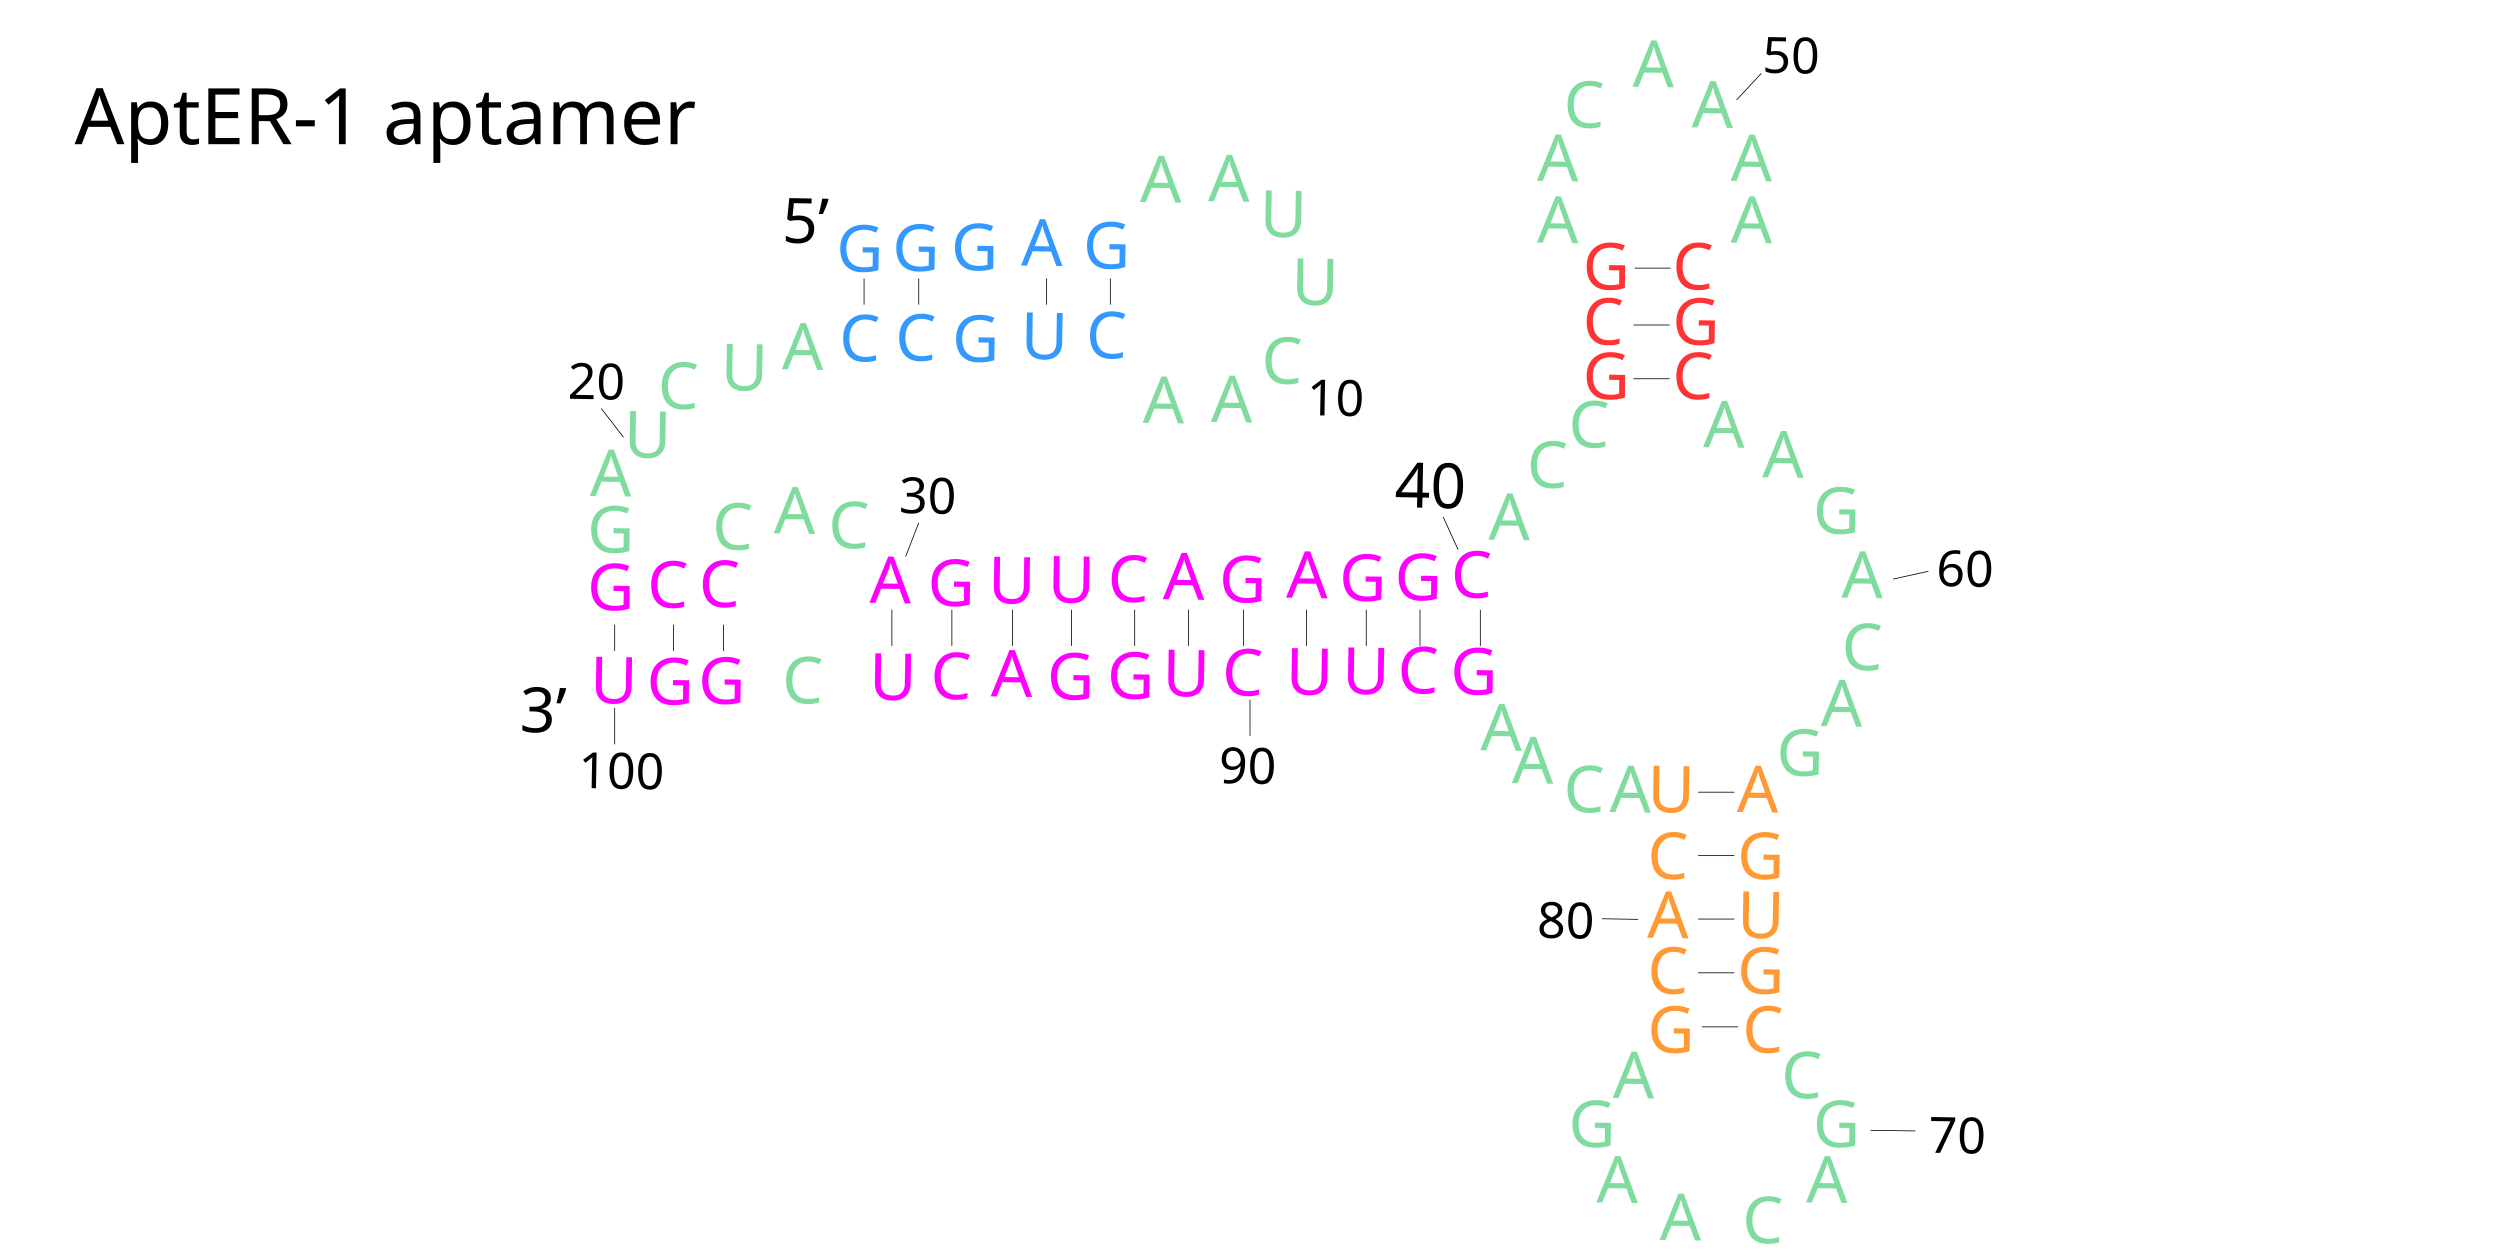
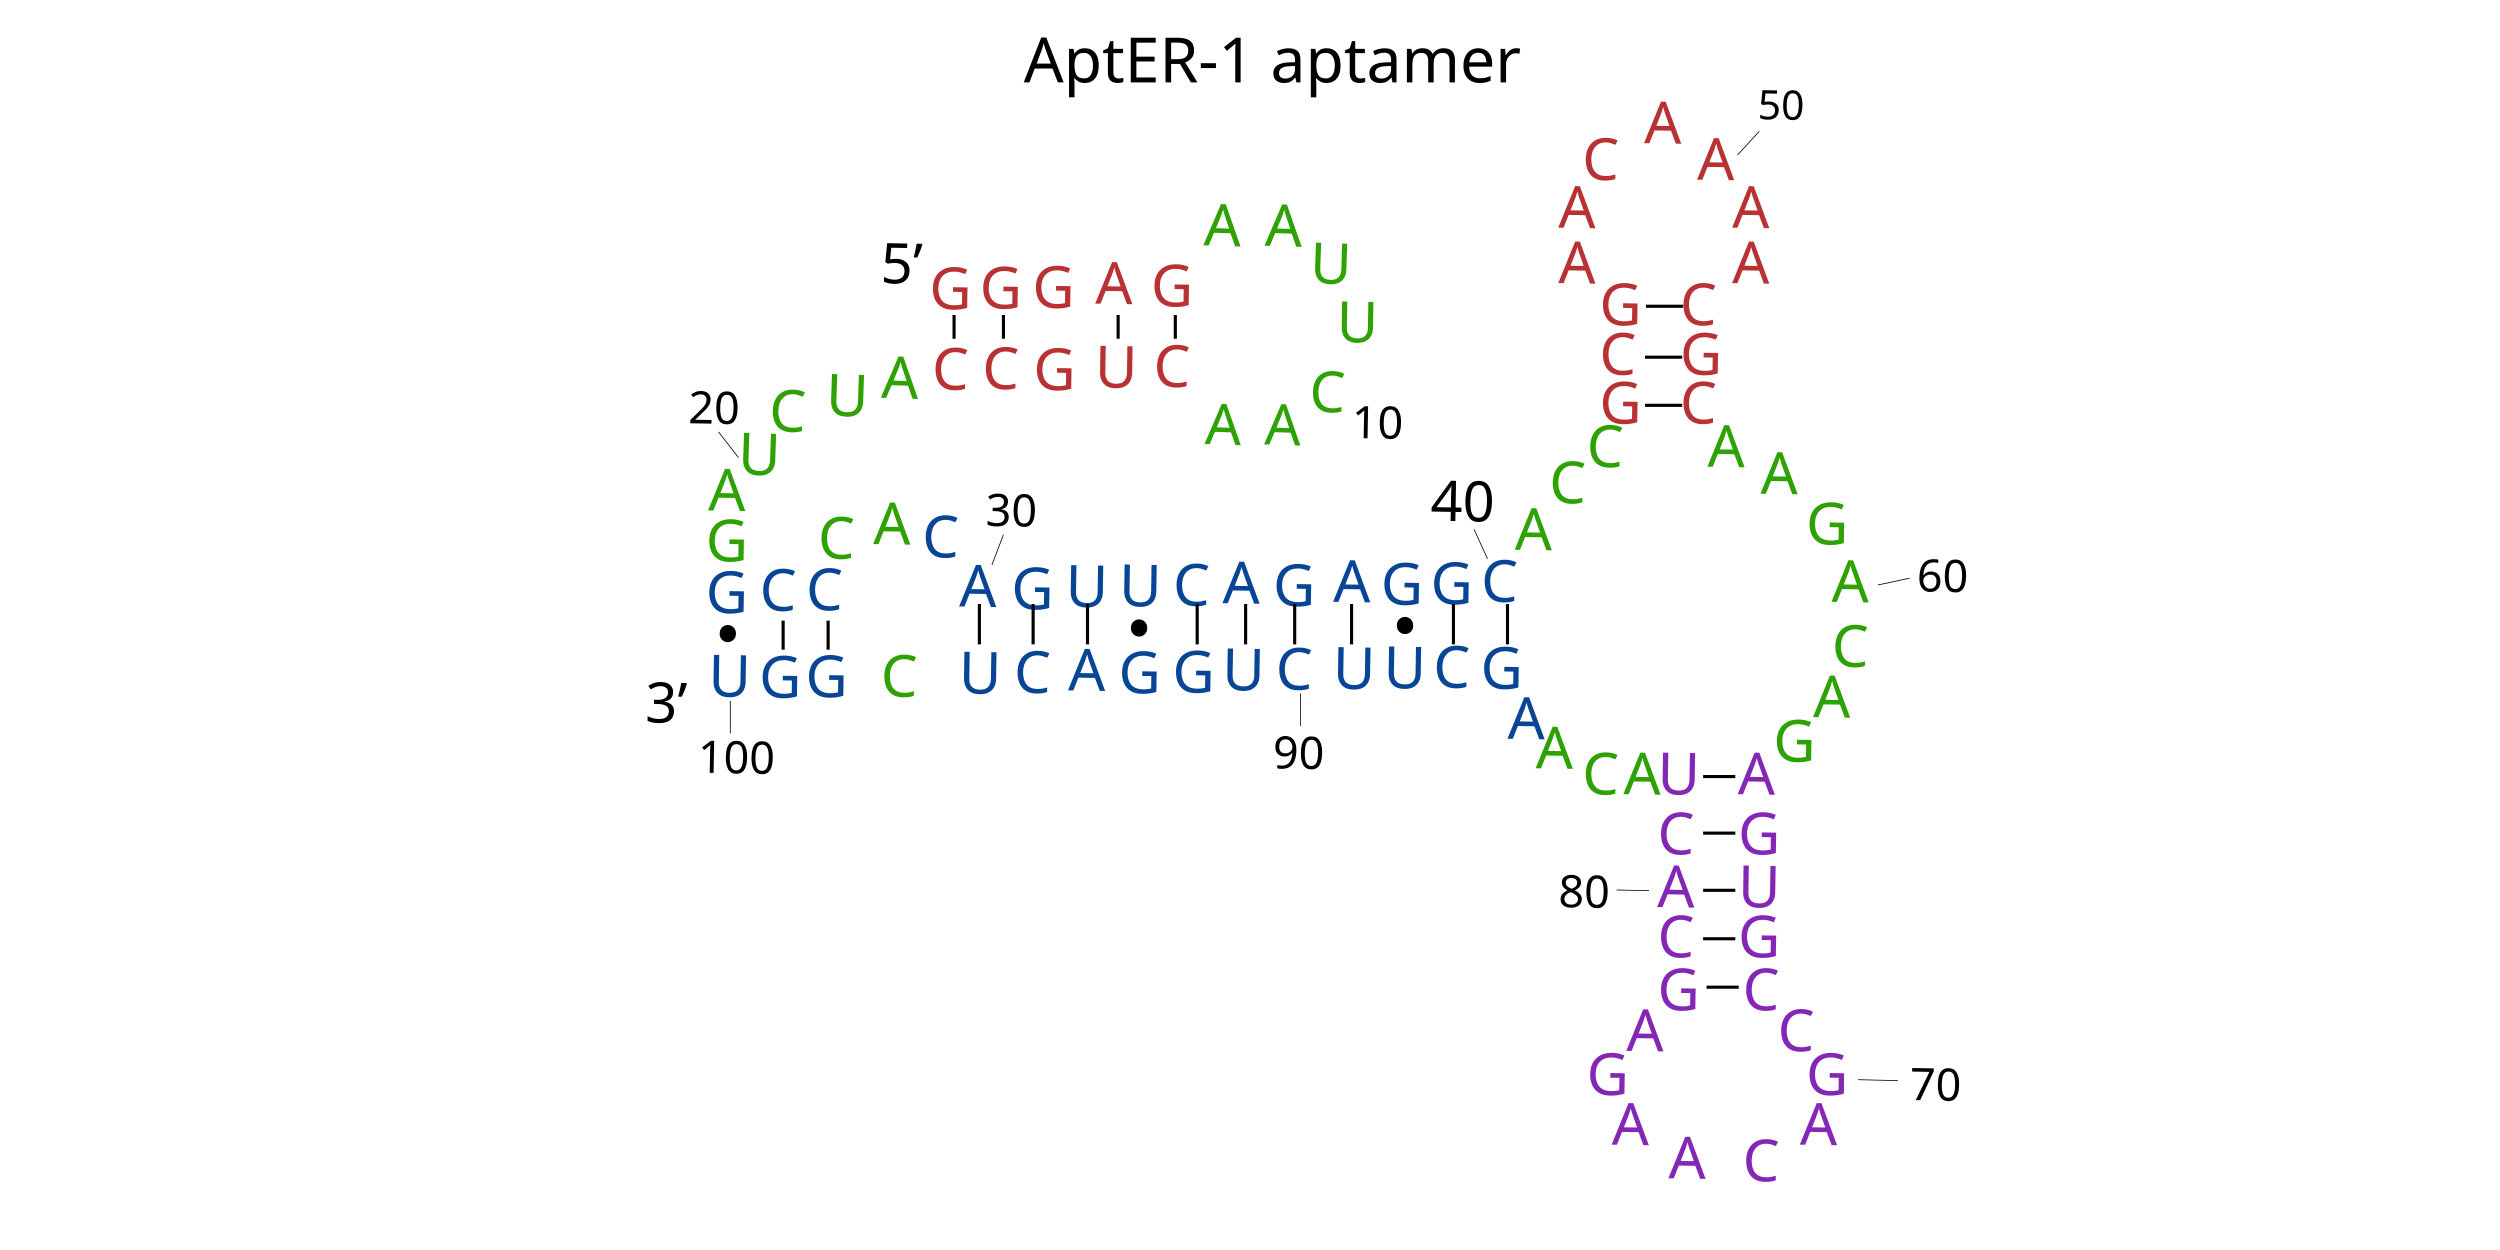
<svg xmlns="http://www.w3.org/2000/svg" version="1.1" id="图层_1" x="0px" y="0px" viewBox="0 0 800 400" style="enable-background:new 0 0 800 400;" xml:space="preserve">
  <style type="text/css">
	.st0{font-family:'ArialMT';}
- 	.st1{font-size:25px;}
- 	.st2{fill:#3399FF;}
- 	.st3{font-size:20.781px;}
- 	.st4{fill:#80DB9E;}
- 	.st5{fill:#FF00FF;}
- 	.st6{fill:#FF9933;}
- 	.st7{fill:#FF3333;}
- 	.st8{font-size:19.992px;}
- 	.st9{font-size:16px;}
- 	.st10{fill:none;stroke:#000000;stroke-width:0.25;stroke-miterlimit:3.05;}
+ 	.st1{font-size:20px;}
+ 	.st2{fill:#B83233;}
+ 	.st3{font-size:18.655px;}
+ 	.st4{fill:#2EA103;}
+ 	.st5{font-size:18.653px;}
+ 	.st6{font-size:18.18px;}
+ 	.st7{fill:#084595;}
+ 	.st8{fill:#8527B5;}
+ 	.st9{font-size:18.181px;}
+ 	.st10{font-size:18.654px;}
+ 	.st11{font-size:17.944px;}
+ 	.st12{font-size:14.361px;}
+ 	.st13{font-size:13.035px;}
+ 	.st14{fill:none;stroke:#000000;stroke-miterlimit:3.05;}
+ 	.st15{fill:none;stroke:#000000;stroke-width:0.25;stroke-miterlimit:3.05;}
+ 	.st16{stroke:#000000;stroke-miterlimit:3.05;}
</style>
-   <text transform="matrix(1 0 0 1 23.8662 46.1373)" class="st0 st1">AptER-1 aptamer</text>
+   <text transform="matrix(1 0 0 1 327.6056 26.3584)" class="st0 st1">AptER-1 aptamer</text>
  <g id="ID000012_00000021093500540814672850000009720021703209572250_">
-     <text transform="matrix(0.9999 1.570652e-02 -1.570652e-02 0.9999 326.7264 84.9469)" class="st2 st0 st3">A</text>
+     <text transform="matrix(0.9999 1.570578e-02 -1.570578e-02 0.9999 350.4579 97.1589)" class="st2 st0 st3">A</text>
  </g>
  <g id="ID000012_00000132067672931027451360000011479076388135863710_">
-     <text transform="matrix(0.9999 1.570652e-02 -1.570652e-02 0.9999 364.7558 64.633)" class="st4 st0 st3">A</text>
+     <text transform="matrix(0.9994 3.349822e-02 -3.349822e-02 0.9994 385.0728 78.4955)" class="st4 st0 st5">A</text>
  </g>
  <g id="ID000012_00000054985700956122577830000009570560941144676793_">
-     <text transform="matrix(0.9999 1.570652e-02 -1.570652e-02 0.9999 386.5586 64.3629)" class="st4 st0 st3">A</text>
+     <text transform="matrix(0.9994 3.349822e-02 -3.349822e-02 0.9994 404.6447 78.6023)" class="st4 st0 st5">A</text>
  </g>
  <g id="ID000012_00000045612272392515664390000008900508439403428013_">
-     <text transform="matrix(0.9999 1.570652e-02 -1.570652e-02 0.9999 365.631 135.2921)" class="st4 st0 st3">A</text>
+     <text transform="matrix(0.9994 3.349822e-02 -3.349822e-02 0.9994 385.4485 142.0936)" class="st4 st0 st6">A</text>
  </g>
  <g id="ID000012_00000102540659324201479700000007974207747874359708_">
-     <text transform="matrix(0.9999 1.570652e-02 -1.570652e-02 0.9999 188.737 158.675)" class="st4 st0 st3">A</text>
+     <text transform="matrix(0.9999 1.570578e-02 -1.570578e-02 0.9999 226.5912 163.3408)" class="st4 st0 st3">A</text>
  </g>
  <g id="ID000012_00000011750827267420706580000004448807019398802333_">
-     <text transform="matrix(0.9999 1.570652e-02 -1.570652e-02 0.9999 250.1758 118.1608)" class="st4 st0 st3">A</text>
+     <text transform="matrix(0.9994 3.349822e-02 -3.349822e-02 0.9994 281.8763 127.2662)" class="st4 st0 st5">A</text>
  </g>
  <g id="ID000012_00000097464393244494472630000014579041625059910032_">
-     <text transform="matrix(0.9999 1.570673e-02 -1.570673e-02 0.9999 247.5836 170.6655)" class="st4 st0 st3">A</text>
+     <text transform="matrix(0.9999 1.570600e-02 -1.570600e-02 0.9999 279.4138 174.1017)" class="st4 st0 st3">A</text>
  </g>
  <g id="ID000012_00000083055374228280450840000001098271801821873846_">
-     <text transform="matrix(0.9999 1.570652e-02 -1.570652e-02 0.9999 317.0209 222.8273)" class="st5 st0 st3">A</text>
+     <text transform="matrix(0.9999 1.570578e-02 -1.570578e-02 0.9999 341.7454 220.927)" class="st7 st0 st3">A</text>
  </g>
  <g id="ID000012_00000175313162815314572210000000188631286839439539_">
-     <text transform="matrix(0.9999 1.570652e-02 -1.570652e-02 0.9999 278.2133 192.8976)" class="st5 st0 st3">A</text>
+     <text transform="matrix(0.9999 1.570578e-02 -1.570578e-02 0.9999 306.9091 194.0611)" class="st7 st0 st3">A</text>
  </g>
  <g id="ID000012_00000070802867267339956770000015363646618547923123_">
-     <text transform="matrix(0.9999 1.570652e-02 -1.570652e-02 0.9999 387.4333 135.0226)" class="st4 st0 st3">A</text>
+     <text transform="matrix(0.9994 3.349822e-02 -3.349822e-02 0.9994 404.524 142.1975)" class="st4 st0 st6">A</text>
  </g>
  <g id="ID000012_00000163780630755816521670000000908869296210700417_">
-     <text transform="matrix(0.9999 1.570652e-02 -1.570652e-02 0.9999 326.5184 114.7963)" class="st2 st0 st3">U</text>
+     <text transform="matrix(0.9999 1.570578e-02 -1.570578e-02 0.9999 350.2705 123.9532)" class="st2 st0 st3">U</text>
  </g>
  <g id="ID000012_00000106136639181711777440000003056053886857141906_">
-     <text transform="matrix(0.9999 1.570652e-02 -1.570652e-02 0.9999 278.0209 223.8627)" class="st5 st0 st3">U</text>
+     <text transform="matrix(0.9999 1.570578e-02 -1.570578e-02 0.9999 306.7362 221.8568)" class="st7 st0 st3">U</text>
  </g>
  <g id="ID000012_00000176735247785063712910000013594111477563919019_">
-     <text transform="matrix(0.9999 1.570652e-02 -1.570652e-02 0.9999 372.0898 191.7355)" class="st5 st0 st3">A</text>
+     <text transform="matrix(0.9999 1.570578e-02 -1.570578e-02 0.9999 391.1771 193.0183)" class="st7 st0 st3">A</text>
  </g>
  <g id="ID000012_00000105393453250781583510000008701109089982788232_">
-     <text transform="matrix(0.9999 1.570652e-02 -1.570652e-02 0.9999 371.8957 222.7006)" class="st5 st0 st3">U</text>
+     <text transform="matrix(0.9999 1.570578e-02 -1.570578e-02 0.9999 391.0032 220.8139)" class="st7 st0 st3">U</text>
  </g>
  <g id="ID000012_00000148648247847815710890000000614154828032241799_">
-     <text transform="matrix(0.9999 1.570652e-02 -1.570652e-02 0.9999 411.5375 191.2462)" class="st5 st0 st3">A</text>
+     <text transform="matrix(0.9999 1.570578e-02 -1.570578e-02 0.9999 426.5888 192.5783)" class="st7 st0 st3">A</text>
  </g>
  <g id="ID000012_00000022521545047880828450000011898290108866488996_">
-     <text transform="matrix(0.9999 1.570652e-02 -1.570652e-02 0.9999 476.2685 172.6908)" class="st4 st0 st3">A</text>
+     <text transform="matrix(0.9999 1.570578e-02 -1.570578e-02 0.9999 484.6935 175.9214)" class="st4 st0 st3">A</text>
  </g>
  <g id="ID000012_00000078036981099366373060000018306788625633953677_">
-     <text transform="matrix(0.9999 1.570652e-02 -1.570652e-02 0.9999 515.0178 259.8284)" class="st4 st0 st3">A</text>
+     <text transform="matrix(0.9999 1.570578e-02 -1.570578e-02 0.9999 519.4761 254.1405)" class="st4 st0 st3">A</text>
  </g>
  <g id="ID000012_00000145739668191862857450000009658813165332128417_">
-     <text transform="matrix(0.9999 1.570652e-02 -1.570652e-02 0.9999 544.9745 143.0832)" class="st4 st0 st3">A</text>
+     <text transform="matrix(0.9999 1.570578e-02 -1.570578e-02 0.9999 546.3685 149.3453)" class="st4 st0 st3">A</text>
  </g>
  <g id="ID000012_00000180341328978048995260000010737045441798051205_">
-     <text transform="matrix(0.9999 1.570652e-02 -1.570652e-02 0.9999 563.8998 152.713)" class="st4 st0 st3">A</text>
+     <text transform="matrix(0.9999 1.570578e-02 -1.570578e-02 0.9999 563.356 157.9892)" class="st4 st0 st3">A</text>
  </g>
  <g id="ID000012_00000148631689054357369570000001133241403643447694_">
-     <text transform="matrix(0.9999 1.570652e-02 -1.570652e-02 0.9999 555.7701 259.8283)" class="st6 st0 st3">A</text>
+     <text transform="matrix(0.9999 1.570578e-02 -1.570578e-02 0.9999 556.0598 254.1408)" class="st8 st0 st3">A</text>
  </g>
  <g id="ID000012_00000040574626054238957790000002815351610295831714_">
-     <text transform="matrix(0.9999 1.570652e-02 -1.570652e-02 0.9999 527.0645 300.0634)" class="st6 st0 st3">A</text>
+     <text transform="matrix(0.9999 1.570578e-02 -1.570578e-02 0.9999 530.2901 290.2581)" class="st8 st0 st3">A</text>
  </g>
  <g id="ID000012_00000084500965772305976070000018086797174497853081_">
-     <text transform="matrix(0.9999 1.570652e-02 -1.570652e-02 0.9999 577.9213 384.7556)" class="st4 st0 st3">A</text>
+     <text transform="matrix(0.9999 1.570578e-02 -1.570578e-02 0.9999 575.9426 366.2814)" class="st8 st0 st3">A</text>
  </g>
  <g id="ID000012_00000154406424464898087940000007174812393692802694_">
-     <text transform="matrix(0.9999 1.570652e-02 -1.570652e-02 0.9999 531.0639 396.7558)" class="st4 st0 st3">A</text>
+     <text transform="matrix(0.9999 1.570578e-02 -1.570578e-02 0.9999 533.8815 377.0547)" class="st8 st0 st3">A</text>
  </g>
  <g id="ID000012_00000023972142363906421500000007365521193353135523_">
-     <text transform="matrix(0.9999 1.570652e-02 -1.570652e-02 0.9999 510.8287 384.7557)" class="st4 st0 st3">A</text>
+     <text transform="matrix(0.9999 1.570578e-02 -1.570578e-02 0.9999 515.7164 366.2818)" class="st8 st0 st3">A</text>
  </g>
  <g id="ID000012_00000048486387710161240860000006035658599224009122_">
-     <text transform="matrix(0.9999 1.570652e-02 -1.570652e-02 0.9999 516.0566 351.326)" class="st4 st0 st3">A</text>
+     <text transform="matrix(0.9999 1.570578e-02 -1.570578e-02 0.9999 520.4109 336.2727)" class="st8 st0 st3">A</text>
  </g>
  <g id="ID000012_00000027596035975171585610000016940279676800718768_">
-     <text transform="matrix(0.9999 1.570652e-02 -1.570652e-02 0.9999 589.2072 191.2458)" class="st4 st0 st3">A</text>
+     <text transform="matrix(0.9999 1.570578e-02 -1.570578e-02 0.9999 586.0743 192.5773)" class="st4 st0 st3">A</text>
  </g>
  <g id="ID000012_00000147906658684429368180000008047710875734042022_">
-     <text transform="matrix(0.9999 1.570652e-02 -1.570652e-02 0.9999 582.6271 232.351)" class="st4 st0 st3">A</text>
+     <text transform="matrix(0.9999 1.570578e-02 -1.570578e-02 0.9999 580.166 229.4759)" class="st4 st0 st3">A</text>
  </g>
  <g id="ID000012_00000038393519729836916700000003720723836672754057_">
-     <text transform="matrix(0.9999 1.570652e-02 -1.570652e-02 0.9999 491.798 77.6319)" class="st4 st0 st3">A</text>
+     <text transform="matrix(0.9999 1.570578e-02 -1.570578e-02 0.9999 498.634 90.5918)" class="st2 st0 st3">A</text>
  </g>
  <g id="ID000012_00000139980042973744106400000014518167469960837563_">
-     <text transform="matrix(0.9999 1.570652e-02 -1.570652e-02 0.9999 473.7004 240.0683)" class="st4 st0 st3">A</text>
+     <text transform="matrix(0.9999 1.570578e-02 -1.570578e-02 0.9999 482.3878 236.4034)" class="st7 st0 st3">A</text>
  </g>
  <g id="ID000012_00000007427726896780468570000007379846958977883042_">
-     <text transform="matrix(0.9999 1.570652e-02 -1.570652e-02 0.9999 483.7566 250.5838)" class="st4 st0 st3">A</text>
+     <text transform="matrix(0.9999 1.570578e-02 -1.570578e-02 0.9999 491.4155 245.8423)" class="st4 st0 st3">A</text>
  </g>
  <g id="ID000012_00000080164849890602282340000001385771867523368103_">
-     <text transform="matrix(0.9999 1.570652e-02 -1.570652e-02 0.9999 491.798 57.8672)" class="st4 st0 st3">A</text>
+     <text transform="matrix(0.9999 1.570578e-02 -1.570578e-02 0.9999 498.6334 72.8498)" class="st2 st0 st3">A</text>
  </g>
  <g id="ID000012_00000168807620601593704270000006252177654165165952_">
-     <text transform="matrix(0.9999 1.570652e-02 -1.570652e-02 0.9999 541.286 40.7528)" class="st4 st0 st3">A</text>
+     <text transform="matrix(0.9999 1.570578e-02 -1.570578e-02 0.9999 543.0559 57.4875)" class="st2 st0 st3">A</text>
  </g>
  <g id="ID000012_00000074417421649161880400000018402079233908837823_">
-     <text transform="matrix(0.9999 1.570652e-02 -1.570652e-02 0.9999 553.7816 77.6317)" class="st4 st0 st3">A</text>
+     <text transform="matrix(0.9999 1.570578e-02 -1.570578e-02 0.9999 554.2737 90.5916)" class="st2 st0 st3">A</text>
  </g>
  <g id="ID000012_00000103967645952971461840000017603305171440670377_">
-     <text transform="matrix(0.9999 1.570652e-02 -1.570652e-02 0.9999 553.7819 57.8668)" class="st4 st0 st3">A</text>
+     <text transform="matrix(0.9999 1.570578e-02 -1.570578e-02 0.9999 554.274 72.8507)" class="st2 st0 st3">A</text>
  </g>
  <g id="ID000012_00000173871055422182794950000002079122523625100723_">
-     <text transform="matrix(0.9999 1.570652e-02 -1.570652e-02 0.9999 522.3862 27.7495)" class="st4 st0 st3">A</text>
+     <text transform="matrix(0.9999 1.570578e-02 -1.570578e-02 0.9999 526.0927 45.8149)" class="st2 st0 st3">A</text>
  </g>
  <g id="ID000012_00000082353647280204452290000012685698494106059414_">
-     <text transform="matrix(0.9999 1.570652e-02 -1.570652e-02 0.9999 411.3429 222.2113)" class="st5 st0 st3">U</text>
+     <text transform="matrix(0.9999 1.570578e-02 -1.570578e-02 0.9999 426.4139 220.3744)" class="st7 st0 st3">U</text>
  </g>
  <g id="ID000012_00000096045611982564775240000006244056760855400323_">
-     <text transform="matrix(0.9999 1.570652e-02 -1.570652e-02 0.9999 188.7369 224.9691)" class="st5 st0 st3">U</text>
+     <text transform="matrix(0.9999 1.570578e-02 -1.570578e-02 0.9999 226.5901 222.8501)" class="st7 st0 st3">U</text>
  </g>
  <g id="ID000012_00000128477645211230180060000013914535679228930238_">
-     <text transform="matrix(0.9999 1.570652e-02 -1.570652e-02 0.9999 316.0729 192.9828)" class="st5 st0 st3">U</text>
+     <text transform="matrix(0.9999 1.570578e-02 -1.570578e-02 0.9999 340.8936 194.1369)" class="st7 st0 st3">U</text>
  </g>
  <g id="ID000012_00000106110097243124326750000010297025148296731809_">
-     <text transform="matrix(0.9999 1.570652e-02 -1.570652e-02 0.9999 335.1315 192.7465)" class="st5 st0 st3">U</text>
+     <text transform="matrix(0.9999 1.570578e-02 -1.570578e-02 0.9999 358.0035 193.9251)" class="st7 st0 st3">U</text>
  </g>
  <g id="ID000012_00000146501438331710664160000007063352649551110328_">
-     <text transform="matrix(0.9999 1.570652e-02 -1.570652e-02 0.9999 402.9814 75.7289)" class="st4 st0 st3">U</text>
+     <text transform="matrix(0.9994 3.349822e-02 -3.349822e-02 0.9994 419.0467 90.572)" class="st4 st0 st6">U</text>
  </g>
  <g id="ID000012_00000124862926364769814560000003017154155727080094_">
-     <text transform="matrix(0.9999 1.570652e-02 -1.570652e-02 0.9999 413.1338 97.4872)" class="st4 st0 st3">U</text>
+     <text transform="matrix(0.9999 1.570578e-02 -1.570578e-02 0.9999 427.6438 109.4323)" class="st4 st0 st9">U</text>
  </g>
  <g id="ID000012_00000048499909563662482270000012652416764521858235_">
-     <text transform="matrix(0.9999 1.570652e-02 -1.570652e-02 0.9999 230.5069 124.8385)" class="st4 st0 st3">U</text>
+     <text transform="matrix(0.9994 3.349822e-02 -3.349822e-02 0.9994 264.1175 132.945)" class="st4 st0 st5">U</text>
  </g>
  <g id="ID000012_00000029019563798569252500000002649926104508290745_">
-     <text transform="matrix(0.9999 1.570652e-02 -1.570652e-02 0.9999 199.5444 146.3528)" class="st4 st0 st3">U</text>
+     <text transform="matrix(0.9994 3.349822e-02 -3.349822e-02 0.9994 235.9841 151.7602)" class="st4 st0 st5">U</text>
  </g>
  <g id="ID000012_00000093871016117578977290000012676829185224800654_">
-     <text transform="matrix(0.9999 1.570652e-02 -1.570652e-02 0.9999 267.4911 86.7957)" class="st2 st0 st3">G</text>
+     <text transform="matrix(0.9999 1.570578e-02 -1.570578e-02 0.9999 297.2847 98.8177)" class="st2 st0 st3">G</text>
  </g>
  <g id="ID000012_00000042014447992952428390000011462974102182404528_">
-     <text transform="matrix(0.9999 1.570652e-02 -1.570652e-02 0.9999 187.7784 195.1329)" class="st5 st0 st3">G</text>
+     <text transform="matrix(0.9999 1.570578e-02 -1.570578e-02 0.9999 225.7299 196.0677)" class="st7 st0 st3">G</text>
  </g>
  <g id="ID000012_00000098941476960349665630000014624801992627879077_">
-     <text transform="matrix(0.9999 1.570652e-02 -1.570652e-02 0.9999 429.3996 221.9877)" class="st5 st0 st3">U</text>
+     <text transform="matrix(0.9999 1.570578e-02 -1.570578e-02 0.9999 442.6222 220.1739)" class="st7 st0 st3">U</text>
  </g>
  <g id="ID000012_00000108988098042604774470000009732027818259498652_">
-     <text transform="matrix(0.9999 1.570652e-02 -1.570652e-02 0.9999 527.0639 259.8285)" class="st6 st0 st3">U</text>
+     <text transform="matrix(0.9999 1.570578e-02 -1.570578e-02 0.9999 530.291 254.1404)" class="st8 st0 st3">U</text>
  </g>
  <g id="ID000012_00000087410321717118434090000004292947926885038250_">
-     <text transform="matrix(0.9999 1.570652e-02 -1.570652e-02 0.9999 555.7701 300.0638)" class="st6 st0 st3">U</text>
+     <text transform="matrix(0.9999 1.570578e-02 -1.570578e-02 0.9999 556.0579 290.2585)" class="st8 st0 st3">U</text>
  </g>
  <g id="ID000012_00000061460748910076666660000000905632655508522130_">
-     <text transform="matrix(0.9999 1.570652e-02 -1.570652e-02 0.9999 428.4425 192.1519)" class="st5 st0 st3">G</text>
+     <text transform="matrix(0.9999 1.570578e-02 -1.570578e-02 0.9999 441.7635 193.3914)" class="st7 st0 st3">G</text>
  </g>
  <g id="ID000012_00000152956244489376356550000016062129415075494047_">
-     <text transform="matrix(0.9999 1.570652e-02 -1.570652e-02 0.9999 296.7135 193.7843)" class="st5 st0 st3">G</text>
+     <text transform="matrix(0.9999 1.570578e-02 -1.570578e-02 0.9999 323.5159 194.8572)" class="st7 st0 st3">G</text>
  </g>
  <g id="ID000012_00000042706047354435046010000001514148733059507856_">
-     <text transform="matrix(0.9999 1.570652e-02 -1.570652e-02 0.9999 334.9289 223.7203)" class="st5 st0 st3">G</text>
+     <text transform="matrix(0.9999 1.570578e-02 -1.570578e-02 0.9999 357.8207 221.7289)" class="st7 st0 st3">G</text>
  </g>
  <g id="ID000012_00000183968858526262581880000015982693414547084975_">
-     <text transform="matrix(0.9999 1.570652e-02 -1.570652e-02 0.9999 285.4324 86.5736)" class="st2 st0 st3">G</text>
+     <text transform="matrix(0.9999 1.570578e-02 -1.570578e-02 0.9999 313.3894 98.6189)" class="st2 st0 st3">G</text>
  </g>
  <g id="ID000012_00000036251742989430701230000011125545602058540193_">
-     <text transform="matrix(0.9999 1.570652e-02 -1.570652e-02 0.9999 206.8019 225.3067)" class="st5 st0 st3">G</text>
+     <text transform="matrix(0.9999 1.570578e-02 -1.570578e-02 0.9999 242.8066 223.1527)" class="st7 st0 st3">G</text>
  </g>
  <g id="ID000012_00000034773173466188759930000001961716681531748796_">
-     <text transform="matrix(0.9999 1.570652e-02 -1.570652e-02 0.9999 187.7776 176.6979)" class="st4 st0 st3">G</text>
+     <text transform="matrix(0.9999 1.570578e-02 -1.570578e-02 0.9999 225.7296 179.5187)" class="st4 st0 st3">G</text>
  </g>
  <g id="ID000012_00000077322035436537321220000016325013725979344054_">
-     <text transform="matrix(0.9999 1.570555e-02 -1.570555e-02 0.9999 304.2139 86.3451)" class="st2 st0 st3">G</text>
+     <text transform="matrix(0.9999 1.570483e-02 -1.570483e-02 0.9999 330.2489 98.4133)" class="st2 st0 st3">G</text>
  </g>
  <g id="ID000012_00000094613475685443247000000002878384736029451710_">
-     <text transform="matrix(0.9999 1.570652e-02 -1.570652e-02 0.9999 346.4677 85.818)" class="st2 st0 st3">G</text>
+     <text transform="matrix(0.9999 1.570578e-02 -1.570578e-02 0.9999 368.1783 97.9403)" class="st2 st0 st3">G</text>
  </g>
  <g id="ID000012_00000085943371460680216140000005932345951330783676_">
-     <text transform="matrix(0.9999 1.570652e-02 -1.570652e-02 0.9999 304.5709 115.6301)" class="st2 st0 st3">G</text>
+     <text transform="matrix(0.9999 1.570578e-02 -1.570578e-02 0.9999 330.5698 124.7015)" class="st2 st0 st3">G</text>
  </g>
  <g id="ID000012_00000170982791038403875100000004728156430366961050_">
-     <text transform="matrix(0.9999 1.570652e-02 -1.570652e-02 0.9999 347.411 114.5375)" class="st2 st0 st3">C</text>
+     <text transform="matrix(0.9999 1.570578e-02 -1.570578e-02 0.9999 369.0255 123.7204)" class="st2 st0 st3">C</text>
  </g>
  <g id="ID000012_00000145740116174098186920000016127961477812618174_">
-     <text transform="matrix(0.9999 1.570652e-02 -1.570652e-02 0.9999 286.3759 115.2934)" class="st2 st0 st3">C</text>
+     <text transform="matrix(0.9999 1.570578e-02 -1.570578e-02 0.9999 314.2366 124.3991)" class="st2 st0 st3">C</text>
  </g>
  <g id="ID000012_00000060031480957553234700000001475188418916410791_">
-     <text transform="matrix(0.9999 1.570652e-02 -1.570652e-02 0.9999 268.4364 115.5155)" class="st2 st0 st3">C</text>
+     <text transform="matrix(0.9999 1.570578e-02 -1.570578e-02 0.9999 298.1328 124.5983)" class="st2 st0 st3">C</text>
  </g>
  <g id="ID000012_00000018229117757912820790000002265678235927235764_">
-     <text transform="matrix(0.9999 1.570652e-02 -1.570652e-02 0.9999 297.6711 223.6195)" class="st5 st0 st3">C</text>
+     <text transform="matrix(0.9999 1.570578e-02 -1.570578e-02 0.9999 324.3756 221.6382)" class="st7 st0 st3">C</text>
  </g>
  <g id="ID000012_00000162319315841853678010000001147191167837061011_">
-     <text transform="matrix(0.9999 1.570652e-02 -1.570652e-02 0.9999 446.1747 191.9337)" class="st5 st0 st3">G</text>
+     <text transform="matrix(0.9999 1.570578e-02 -1.570578e-02 0.9999 457.6796 193.1956)" class="st7 st0 st3">G</text>
  </g>
  <g id="ID000012_00000074407775032738523320000006931889348513986981_">
-     <text transform="matrix(0.9999 1.570652e-02 -1.570652e-02 0.9999 447.1317 221.7694)" class="st5 st0 st3">C</text>
+     <text transform="matrix(0.9999 1.570578e-02 -1.570578e-02 0.9999 458.5394 219.9775)" class="st7 st0 st3">C</text>
  </g>
  <g id="ID000012_00000051371937134520492680000013435247981000366221_">
-     <text transform="matrix(0.9999 1.570652e-02 -1.570652e-02 0.9999 390.0146 192.628)" class="st5 st0 st3">G</text>
+     <text transform="matrix(0.9999 1.570578e-02 -1.570578e-02 0.9999 407.2681 193.819)" class="st7 st0 st3">G</text>
  </g>
  <g id="ID000012_00000101800537264266088800000014739217833304967318_">
-     <text transform="matrix(0.9999 1.570652e-02 -1.570652e-02 0.9999 390.9699 222.4643)" class="st5 st0 st3">C</text>
+     <text transform="matrix(0.9999 1.570578e-02 -1.570578e-02 0.9999 408.1259 220.6004)" class="st7 st0 st3">C</text>
  </g>
  <g id="ID000012_00000139261976799858268630000012072642026526382758_">
-     <text transform="matrix(0.9999 1.570652e-02 -1.570652e-02 0.9999 207.0026 194.3334)" class="st5 st0 st3">C</text>
+     <text transform="matrix(0.9999 1.570578e-02 -1.570578e-02 0.9999 242.9865 195.3488)" class="st7 st0 st3">C</text>
  </g>
  <g id="ID000012_00000108299291471968519220000012372013138808590739_">
-     <text transform="matrix(0.9999 1.570652e-02 -1.570652e-02 0.9999 223.3229 225.1026)" class="st5 st0 st3">G</text>
+     <text transform="matrix(0.9999 1.570578e-02 -1.570578e-02 0.9999 257.6375 222.9691)" class="st7 st0 st3">G</text>
  </g>
  <g id="ID000012_00000069379720476724094530000002189433474120831113_">
-     <text transform="matrix(0.9999 1.570652e-02 -1.570652e-02 0.9999 223.5265 194.1283)" class="st5 st0 st3">C</text>
+     <text transform="matrix(0.9999 1.570578e-02 -1.570578e-02 0.9999 257.8199 195.1643)" class="st7 st0 st3">C</text>
  </g>
  <g id="ID000012_00000171689038546232096120000010269250086627863689_">
-     <text transform="matrix(0.9999 1.570652e-02 -1.570652e-02 0.9999 463.9948 222.1227)" class="st5 st0 st3">G</text>
+     <text transform="matrix(0.9999 1.570578e-02 -1.570578e-02 0.9999 473.6769 220.2949)" class="st7 st0 st3">G</text>
  </g>
  <g id="ID000012_00000016053795274553098160000003787188113112400558_">
-     <text transform="matrix(0.9999 1.570652e-02 -1.570652e-02 0.9999 506.3529 127.5863)" class="st7 st0 st3">G</text>
+     <text transform="matrix(0.9999 1.570578e-02 -1.570578e-02 0.9999 511.6999 135.4339)" class="st2 st0 st3">G</text>
  </g>
  <g id="ID000012_00000057138652914888409500000000394489562603460485_">
-     <text transform="matrix(0.9999 1.570652e-02 -1.570652e-02 0.9999 580.0052 170.6651)" class="st4 st0 st3">G</text>
+     <text transform="matrix(0.9999 1.570578e-02 -1.570578e-02 0.9999 577.8137 174.1035)" class="st4 st0 st3">G</text>
  </g>
  <g id="ID000012_00000153706260754761126190000000139124760446151869_">
-     <text transform="matrix(0.9999 1.570652e-02 -1.570652e-02 0.9999 535.0586 110.1739)" class="st7 st0 st3">G</text>
+     <text transform="matrix(0.9999 1.570578e-02 -1.570578e-02 0.9999 537.4672 119.8039)" class="st2 st0 st3">G</text>
  </g>
  <g id="ID000012_00000013890676483921731570000004393029308380572045_">
-     <text transform="matrix(0.9999 1.570652e-02 -1.570652e-02 0.9999 568.3511 248.1157)" class="st4 st0 st3">G</text>
+     <g>
+       <text transform="matrix(0.9999 1.570578e-02 -1.570578e-02 0.9999 567.3522 243.627)" class="st4 st0 st3">G</text>
+     </g>
  </g>
  <g id="ID000012_00000120554500352052206650000000491639045032136081_">
-     <text transform="matrix(0.9999 1.570652e-02 -1.570652e-02 0.9999 555.77 281.1572)" class="st6 st0 st3">G</text>
+     <text transform="matrix(0.9999 1.570578e-02 -1.570578e-02 0.9999 556.0588 273.2872)" class="st8 st0 st3">G</text>
  </g>
  <g id="ID000012_00000063627376978890872580000001103020912242174345_">
-     <text transform="matrix(0.9999 1.570652e-02 -1.570652e-02 0.9999 464.196 191.1488)" class="st5 st0 st3">C</text>
+     <text transform="matrix(0.9999 1.570578e-02 -1.570578e-02 0.9999 473.8568 192.4901)" class="st7 st0 st3">C</text>
  </g>
  <g id="ID000012_00000140015823732727061290000010248352135233631105_">
-     <text transform="matrix(0.9999 1.570652e-02 -1.570652e-02 0.9999 500.2344 259.8283)" class="st4 st0 st3">C</text>
+     <text transform="matrix(0.9999 1.570578e-02 -1.570578e-02 0.9999 506.2079 254.1406)" class="st4 st0 st3">C</text>
  </g>
  <g id="ID000012_00000088831173149355865700000003725408496299510151_">
-     <text transform="matrix(0.9999 1.570652e-02 -1.570652e-02 0.9999 535.0586 127.5864)" class="st7 st0 st3">C</text>
+     <text transform="matrix(0.9999 1.570578e-02 -1.570578e-02 0.9999 537.4668 135.4338)" class="st2 st0 st3">C</text>
  </g>
  <g id="ID000012_00000032623869607821234020000016145716106669677748_">
-     <text transform="matrix(0.9999 1.570652e-02 -1.570652e-02 0.9999 589.2073 214.3215)" class="st4 st0 st3">C</text>
+     <text transform="matrix(0.9999 1.570578e-02 -1.570578e-02 0.9999 586.0732 213.2917)" class="st4 st0 st3">C</text>
  </g>
  <g id="ID000012_00000104698238641154728300000011932661654162722944_">
-     <text transform="matrix(0.9999 1.570652e-02 -1.570652e-02 0.9999 527.0642 281.1574)" class="st6 st0 st3">C</text>
+     <text transform="matrix(0.9999 1.570578e-02 -1.570578e-02 0.9999 530.291 273.2868)" class="st8 st0 st3">C</text>
  </g>
  <g id="ID000012_00000098180283876042639580000014964772749228717953_">
-     <text transform="matrix(0.9999 1.570652e-02 -1.570652e-02 0.9999 555.77 317.8631)" class="st6 st0 st3">G</text>
+     <text transform="matrix(0.9999 1.570578e-02 -1.570578e-02 0.9999 556.059 306.2361)" class="st8 st0 st3">G</text>
  </g>
  <g id="ID000012_00000106127499669038689730000005397065448092983984_">
-     <text transform="matrix(0.9999 1.570652e-02 -1.570652e-02 0.9999 580.0054 366.9374)" class="st4 st0 st3">G</text>
+     <text transform="matrix(0.9999 1.570578e-02 -1.570578e-02 0.9999 577.8131 350.2873)" class="st8 st0 st3">G</text>
  </g>
  <g id="ID000012_00000011740712671667245790000005576674467407320214_">
-     <text transform="matrix(0.9999 1.570652e-02 -1.570652e-02 0.9999 527.0639 336.7378)" class="st6 st0 st3">G</text>
+     <text transform="matrix(0.9999 1.570578e-02 -1.570578e-02 0.9999 530.2897 323.1782)" class="st8 st0 st3">G</text>
  </g>
  <g id="ID000012_00000149357246516990739680000011753842263725841338_">
-     <text transform="matrix(0.9999 1.570652e-02 -1.570652e-02 0.9999 501.7969 366.9368)" class="st4 st0 st3">G</text>
+     <text transform="matrix(0.9999 1.570578e-02 -1.570578e-02 0.9999 507.6092 350.2873)" class="st8 st0 st3">G</text>
  </g>
  <g id="ID000012_00000075877878891236984490000009823210730239050672_">
-     <text transform="matrix(0.9999 1.570652e-02 -1.570652e-02 0.9999 527.0642 317.8633)" class="st6 st0 st3">C</text>
+     <text transform="matrix(0.9999 1.570578e-02 -1.570578e-02 0.9999 530.2902 306.2357)" class="st8 st0 st3">C</text>
  </g>
  <g id="ID000012_00000132782416279882973580000009709456823462453415_">
-     <text transform="matrix(0.9999 1.570652e-02 -1.570652e-02 0.9999 557.4172 336.7374)" class="st6 st0 st3">C</text>
+     <text transform="matrix(0.9999 1.570578e-02 -1.570578e-02 0.9999 557.5381 323.1779)" class="st8 st0 st3">C</text>
  </g>
  <g id="ID000012_00000165914689751894940430000012565533114979281830_">
-     <text transform="matrix(0.9999 1.570652e-02 -1.570652e-02 0.9999 557.4174 397.697)" class="st4 st0 st3">C</text>
+     <text transform="matrix(0.9999 1.570578e-02 -1.570578e-02 0.9999 557.5371 377.9)" class="st8 st0 st3">C</text>
  </g>
  <g id="ID000012_00000108273005655672490250000007096422831874343315_">
-     <text transform="matrix(0.9999 1.570652e-02 -1.570652e-02 0.9999 569.8876 351.3256)" class="st4 st0 st3">C</text>
+     <text transform="matrix(0.9999 1.570578e-02 -1.570578e-02 0.9999 568.7313 336.2728)" class="st8 st0 st3">C</text>
  </g>
  <g id="ID000012_00000029006538937819155890000018042497186956070591_">
-     <text transform="matrix(0.9999 1.570652e-02 -1.570652e-02 0.9999 506.3527 92.5177)" class="st7 st0 st3">G</text>
+     <text transform="matrix(0.9999 1.570578e-02 -1.570578e-02 0.9999 511.6992 103.9549)" class="st2 st0 st3">G</text>
  </g>
  <g id="ID000012_00000015320435917228437070000013844552866502177680_">
-     <text transform="matrix(0.9999 1.570652e-02 -1.570652e-02 0.9999 535.0582 92.5177)" class="st7 st0 st3">C</text>
+     <text transform="matrix(0.9999 1.570578e-02 -1.570578e-02 0.9999 537.4651 103.9538)" class="st2 st0 st3">C</text>
  </g>
  <g id="ID000012_00000077308356304417334780000015179117859994438787_">
-     <text transform="matrix(0.9999 1.570652e-02 -1.570652e-02 0.9999 500.2349 40.753)" class="st4 st0 st3">C</text>
+     <text transform="matrix(0.9999 1.570578e-02 -1.570578e-02 0.9999 506.2086 57.4884)" class="st2 st0 st3">C</text>
  </g>
  <g id="ID000012_00000027563465078529704550000002117101004447344548_">
-     <text transform="matrix(0.9999 1.570652e-02 -1.570652e-02 0.9999 506.3529 110.174)" class="st7 st0 st3">C</text>
+     <text transform="matrix(0.9999 1.570578e-02 -1.570578e-02 0.9999 511.7003 119.8035)" class="st2 st0 st3">C</text>
  </g>
  <g id="ID000012_00000130636021344480401030000004726089050192241038_">
-     <text transform="matrix(0.9999 1.570652e-02 -1.570652e-02 0.9999 488.4709 155.9962)" class="st4 st0 st3">C</text>
+     <text transform="matrix(0.9999 1.570578e-02 -1.570578e-02 0.9999 495.647 160.9354)" class="st4 st0 st3">C</text>
  </g>
  <g id="ID000012_00000137111413527253027300000015038988117469765262_">
-     <text transform="matrix(0.9999 1.570652e-02 -1.570652e-02 0.9999 501.7965 143.0828)" class="st4 st0 st3">C</text>
+     <text transform="matrix(0.9995 3.140864e-02 -3.140864e-02 0.9995 507.5343 149.2369)" class="st4 st0 st10">C</text>
  </g>
  <g id="ID000012_00000152262160270300940790000011223447700793646251_">
-     <text transform="matrix(0.9999 1.570652e-02 -1.570652e-02 0.9999 354.151 223.482)" class="st5 st0 st3">G</text>
+     <text transform="matrix(0.9999 1.570578e-02 -1.570578e-02 0.9999 375.0743 221.5145)" class="st7 st0 st3">G</text>
  </g>
  <g id="ID000012_00000047027115778384056890000011201027173828758191_">
-     <text transform="matrix(0.9999 1.570652e-02 -1.570652e-02 0.9999 354.3542 192.5082)" class="st5 st0 st3">C</text>
+     <text transform="matrix(0.9999 1.570578e-02 -1.570578e-02 0.9999 375.258 193.7112)" class="st7 st0 st3">C</text>
  </g>
  <g id="ID000012_00000086651932212816375380000010412926107346091429_">
-     <text transform="matrix(0.9999 1.570652e-02 -1.570652e-02 0.9999 227.7842 175.7699)" class="st4 st0 st3">C</text>
+     <text transform="matrix(0.9999 1.570578e-02 -1.570578e-02 0.9999 261.6411 178.6862)" class="st4 st0 st3">C</text>
  </g>
  <g id="ID000012_00000178201871808482800580000002443743831421055873_">
-     <text transform="matrix(0.9999 1.570652e-02 -1.570652e-02 0.9999 264.9402 175.31)" class="st4 st0 st3">C</text>
+     <text transform="matrix(0.9999 1.570578e-02 -1.570578e-02 0.9999 294.9935 178.2724)" class="st7 st0 st3">C</text>
  </g>
  <g id="ID000012_00000098212293396104246420000005547743997277035433_">
-     <text transform="matrix(0.9999 1.570652e-02 -1.570652e-02 0.9999 250.1758 224.969)" class="st4 st0 st3">C</text>
+     <text transform="matrix(0.9999 1.570578e-02 -1.570578e-02 0.9999 281.741 222.8491)" class="st4 st0 st3">C</text>
  </g>
  <g id="ID000012_00000096745791195383015870000011442429498617723294_">
-     <text transform="matrix(0.9999 1.570666e-02 -1.570666e-02 0.9999 403.5657 122.6964)" class="st4 st0 st3">C</text>
+     <text transform="matrix(0.9994 3.349837e-02 -3.349837e-02 0.9994 418.8271 131.6665)" class="st4 st0 st6">C</text>
  </g>
  <g id="ID000012_00000013159476087087596680000012455661933993577112_">
-     <text transform="matrix(0.9999 1.570652e-02 -1.570652e-02 0.9999 210.3683 130.735)" class="st4 st0 st3">C</text>
+     <text transform="matrix(0.9994 3.349822e-02 -3.349822e-02 0.9994 245.9477 137.9143)" class="st4 st0 st5">C</text>
  </g>
  <g id="ID000018_00000104707097969389953970000009088350760481935533_">
-     <text transform="matrix(0.9998 1.779470e-02 -1.779470e-02 0.9998 250.1764 77.6315)" class="st0 st8">5’</text>
+     <text transform="matrix(0.9998 1.779618e-02 -1.779618e-02 0.9998 281.742 90.5921)" class="st0 st11">5’</text>
  </g>
  <g id="ID000018_00000074432191412392947320000007456582386398894230_">
-     <text transform="matrix(0.9998 1.779470e-02 -1.779470e-02 0.9998 418.1402 132.8572)" class="st0 st9">10</text>
+     <text transform="matrix(0.9998 1.779618e-02 -1.779618e-02 0.9998 432.5155 140.165)" class="st0 st12">10</text>
  </g>
  <g id="ID000018_00000057848635540924979290000005587213198832862380_">
-     <text transform="matrix(0.9998 1.779470e-02 -1.779470e-02 0.9998 181.6145 127.5859)" class="st0 st9">20</text>
+     <text transform="matrix(0.9998 1.779618e-02 -1.779618e-02 0.9998 220.197 135.4326)" class="st0 st12">20</text>
  </g>
  <g id="ID000018_00000087408530048357999920000002682401390958191505_">
-     <text transform="matrix(0.9998 1.779470e-02 -1.779470e-02 0.9998 287.6143 164.1544)" class="st0 st9">30</text>
+     <text transform="matrix(0.9998 1.779618e-02 -1.779618e-02 0.9998 315.3495 168.2581)" class="st0 st12">30</text>
  </g>
  <g id="ID000018_00000157989787038522224300000000827460235114090368_">
-     <text transform="matrix(0.9998 1.779470e-02 -1.779470e-02 0.9998 446.1753 162.2957)" class="st0 st8">40</text>
+     <text transform="matrix(0.9998 1.779618e-02 -1.779618e-02 0.9998 457.6811 166.5897)" class="st0 st11">40</text>
  </g>
  <g id="ID000018_00000170269734257665548990000010129803433348538771_">
-     <text transform="matrix(0.9998 1.779470e-02 -1.779470e-02 0.9998 563.9005 23.2553)" class="st0 st9">50</text>
+     <text transform="matrix(0.9998 1.779618e-02 -1.779618e-02 0.9998 562.4243 38.124)" class="st0 st13">50</text>
  </g>
  <g id="ID000018_00000026863701441625556750000012940283768842799801_">
-     <text transform="matrix(0.9998 1.779470e-02 -1.779470e-02 0.9998 619.5714 187.5154)" class="st0 st9">60</text>
+     <text transform="matrix(0.9998 1.779618e-02 -1.779618e-02 0.9998 613.3302 189.2285)" class="st0 st12">60</text>
  </g>
  <g id="ID000018_00000129195787454495755230000016770548904851610021_">
-     <text transform="matrix(0.9998 1.779470e-02 -1.779470e-02 0.9998 617.0901 368.8469)" class="st0 st9">70</text>
+     <text transform="matrix(0.9998 1.779618e-02 -1.779618e-02 0.9998 611.103 352.0012)" class="st0 st12">70</text>
  </g>
  <g id="ID000018_00000135679835746443086130000013241126173965745806_">
-     <text transform="matrix(0.9998 1.779470e-02 -1.779470e-02 0.9998 491.7982 300.064)" class="st0 st9">80</text>
+     <text transform="matrix(0.9998 1.779618e-02 -1.779618e-02 0.9998 498.6342 290.257)" class="st0 st12">80</text>
  </g>
  <g id="ID000018_00000050656357744263054860000004168672226813666452_">
-     <text transform="matrix(0.9998 1.779470e-02 -1.779470e-02 0.9998 390.0136 250.5836)" class="st0 st9">90</text>
+     <text transform="matrix(0.9998 1.779618e-02 -1.779618e-02 0.9998 407.2666 245.8418)" class="st0 st12">90</text>
  </g>
  <g id="ID000018_00000158708764108149700550000009103583200380217021_">
-     <text transform="matrix(0.9998 1.779470e-02 -1.779470e-02 0.9998 185.0219 252.1412)" class="st0 st9">100</text>
+     <text transform="matrix(0.9998 1.779618e-02 -1.779618e-02 0.9998 223.2555 247.2411)" class="st0 st12">100</text>
  </g>
  <g id="ID000018_00000054229788772175650710000009096838164884966548_">
-     <text transform="matrix(0.9998 1.779470e-02 -1.779470e-02 0.9998 166.2313 234.2114)" class="st0 st8">3’</text>
-   </g>
-   <line class="st10" x1="276.5" y1="97.5" x2="276.5" y2="89.1" />
-   <line class="st10" x1="215.5" y1="208.3" x2="215.5" y2="199.9" />
-   <line class="st10" x1="231.5" y1="208.3" x2="231.5" y2="199.9" />
-   <line class="st10" x1="196.7" y1="208.3" x2="196.7" y2="199.9" />
-   <line class="st10" x1="304.6" y1="206.7" x2="304.6" y2="195.1" />
-   <line class="st10" x1="324" y1="206.7" x2="324" y2="195.1" />
-   <line class="st10" x1="285.4" y1="206.7" x2="285.4" y2="195.1" />
-   <line class="st10" x1="363.1" y1="206.7" x2="363.1" y2="195.1" />
-   <line class="st10" x1="380.3" y1="206.7" x2="380.3" y2="195.1" />
-   <line class="st10" x1="342.9" y1="206.7" x2="342.9" y2="195.1" />
-   <line class="st10" x1="418.1" y1="206.7" x2="418.1" y2="195.1" />
-   <line class="st10" x1="454.4" y1="206.7" x2="454.4" y2="195.1" />
-   <line class="st10" x1="473.7" y1="206.7" x2="473.7" y2="195.1" />
-   <line class="st10" x1="534.3" y1="121.2" x2="522.7" y2="121.2" />
-   <line class="st10" x1="555" y1="253.5" x2="543.4" y2="253.5" />
-   <line class="st10" x1="555" y1="294.1" x2="543.4" y2="294.1" />
-   <line class="st10" x1="555" y1="311.3" x2="543.4" y2="311.3" />
-   <line class="st10" x1="556.2" y1="328.6" x2="544.6" y2="328.6" />
-   <line class="st10" x1="555" y1="273.8" x2="543.4" y2="273.8" />
-   <line class="st10" x1="534.3" y1="104" x2="522.7" y2="104" />
-   <line class="st10" x1="534.6" y1="85.8" x2="523.1" y2="85.8" />
-   <line class="st10" x1="437.2" y1="206.7" x2="437.2" y2="195.1" />
-   <line class="st10" x1="397.9" y1="206.7" x2="397.9" y2="195.1" />
-   <line class="st10" x1="294" y1="97.5" x2="294" y2="89.1" />
-   <line class="st10" x1="334.9" y1="97.5" x2="334.9" y2="89.1" />
-   <line class="st10" x1="355.3" y1="97.5" x2="355.3" y2="89.1" />
-   <line class="st10" x1="199.5" y1="139.9" x2="192.4" y2="130.7" />
-   <line class="st10" x1="289.8" y1="178.1" x2="294" y2="167.3" />
-   <line class="st10" x1="400" y1="235.5" x2="400" y2="223.9" />
-   <line class="st10" x1="196.7" y1="238.2" x2="196.7" y2="226.6" />
-   <line class="st10" x1="466.6" y1="175.9" x2="461.8" y2="165.4" />
-   <line class="st10" x1="555.7" y1="32" x2="563.6" y2="23.5" />
-   <line class="st10" x1="605.8" y1="185.3" x2="617.1" y2="182.8" />
-   <line class="st10" x1="612.9" y1="361.9" x2="598.6" y2="361.7" />
-   <line class="st10" x1="512.6" y1="294" x2="524.2" y2="294.2" />
+     <text transform="matrix(0.9998 1.779618e-02 -1.779618e-02 0.9998 206.3889 231.1454)" class="st0 st11">3’</text>
+   </g>
+   <line class="st14" x1="305.3" y1="108.4" x2="305.3" y2="100.8" />
+   <line class="st14" x1="250.6" y1="207.9" x2="250.6" y2="198.6" />
+   <line class="st14" x1="265" y1="207.9" x2="265" y2="198.6" />
+   <line class="st14" x1="330.6" y1="206.2" x2="330.6" y2="193.3" />
+   <line class="st14" x1="348" y1="206.2" x2="348" y2="193.3" />
+   <line class="st14" x1="313.4" y1="206.2" x2="313.4" y2="193.3" />
+   <line class="st14" x1="383.1" y1="206.2" x2="383.1" y2="193.3" />
+   <line class="st14" x1="398.6" y1="206.2" x2="398.6" y2="193.3" />
+   <line class="st14" x1="432.5" y1="206.2" x2="432.5" y2="193.3" />
+   <line class="st14" x1="465.1" y1="206.2" x2="465.1" y2="193.3" />
+   <line class="st14" x1="482.4" y1="206.2" x2="482.4" y2="193.3" />
+   <line class="st14" x1="538.3" y1="129.7" x2="526.4" y2="129.7" />
+   <line class="st14" x1="555.3" y1="248.5" x2="545" y2="248.5" />
+   <line class="st14" x1="555.3" y1="284.9" x2="545" y2="284.9" />
+   <line class="st14" x1="555.3" y1="300.4" x2="545" y2="300.4" />
+   <line class="st14" x1="556.4" y1="315.9" x2="546.1" y2="315.9" />
+   <line class="st14" x1="555.3" y1="266.6" x2="545" y2="266.6" />
+   <line class="st14" x1="538.3" y1="114.3" x2="526.4" y2="114.3" />
+   <line class="st14" x1="538.6" y1="98" x2="526.7" y2="98" />
+   <line class="st14" x1="414.3" y1="206.2" x2="414.3" y2="193.3" />
+   <line class="st14" x1="321.1" y1="108.4" x2="321.1" y2="100.8" />
+   <line class="st14" x1="357.8" y1="108.4" x2="357.8" y2="100.8" />
+   <line class="st14" x1="376.1" y1="108.4" x2="376.1" y2="100.8" />
+   <line class="st15" x1="236.3" y1="146.4" x2="229.9" y2="138.2" />
+   <line class="st15" x1="317.4" y1="180.8" x2="321.1" y2="171.1" />
+   <line class="st15" x1="416.2" y1="232.3" x2="416.2" y2="221.9" />
+   <line class="st15" x1="233.7" y1="234.7" x2="233.7" y2="224.3" />
+   <line class="st15" x1="476" y1="178.8" x2="471.7" y2="169.4" />
+   <line class="st15" x1="556" y1="49.6" x2="563" y2="42" />
+   <line class="st15" x1="600.9" y1="187.2" x2="611.1" y2="185" />
+   <line class="st15" x1="607.3" y1="345.8" x2="594.6" y2="345.5" />
+   <line class="st15" x1="517.3" y1="284.8" x2="527.7" y2="285" />
+   <path class="st16" d="M232.9,205L232.9,205c-1.2,0-2.1-1-2.1-2.1v-0.3c0-1.2,1-2.1,2.1-2.1l0,0c1.2,0,2.1,1,2.1,2.1v0.3  C235,204,234,205,232.9,205z" />
+   <path class="st16" d="M449.6,202.4L449.6,202.4c-1.2,0-2.1-1-2.1-2.1v-0.3c0-1.2,1-2.1,2.1-2.1l0,0c1.2,0,2.1,1,2.1,2.1v0.3  C451.8,201.4,450.8,202.4,449.6,202.4z" />
+   <path class="st16" d="M364.5,203.2L364.5,203.2c-1.2,0-2.1-1-2.1-2.1v-0.3c0-1.2,1-2.1,2.1-2.1l0,0c1.2,0,2.1,1,2.1,2.1v0.3  C366.6,202.2,365.7,203.2,364.5,203.2z" />
</svg>
